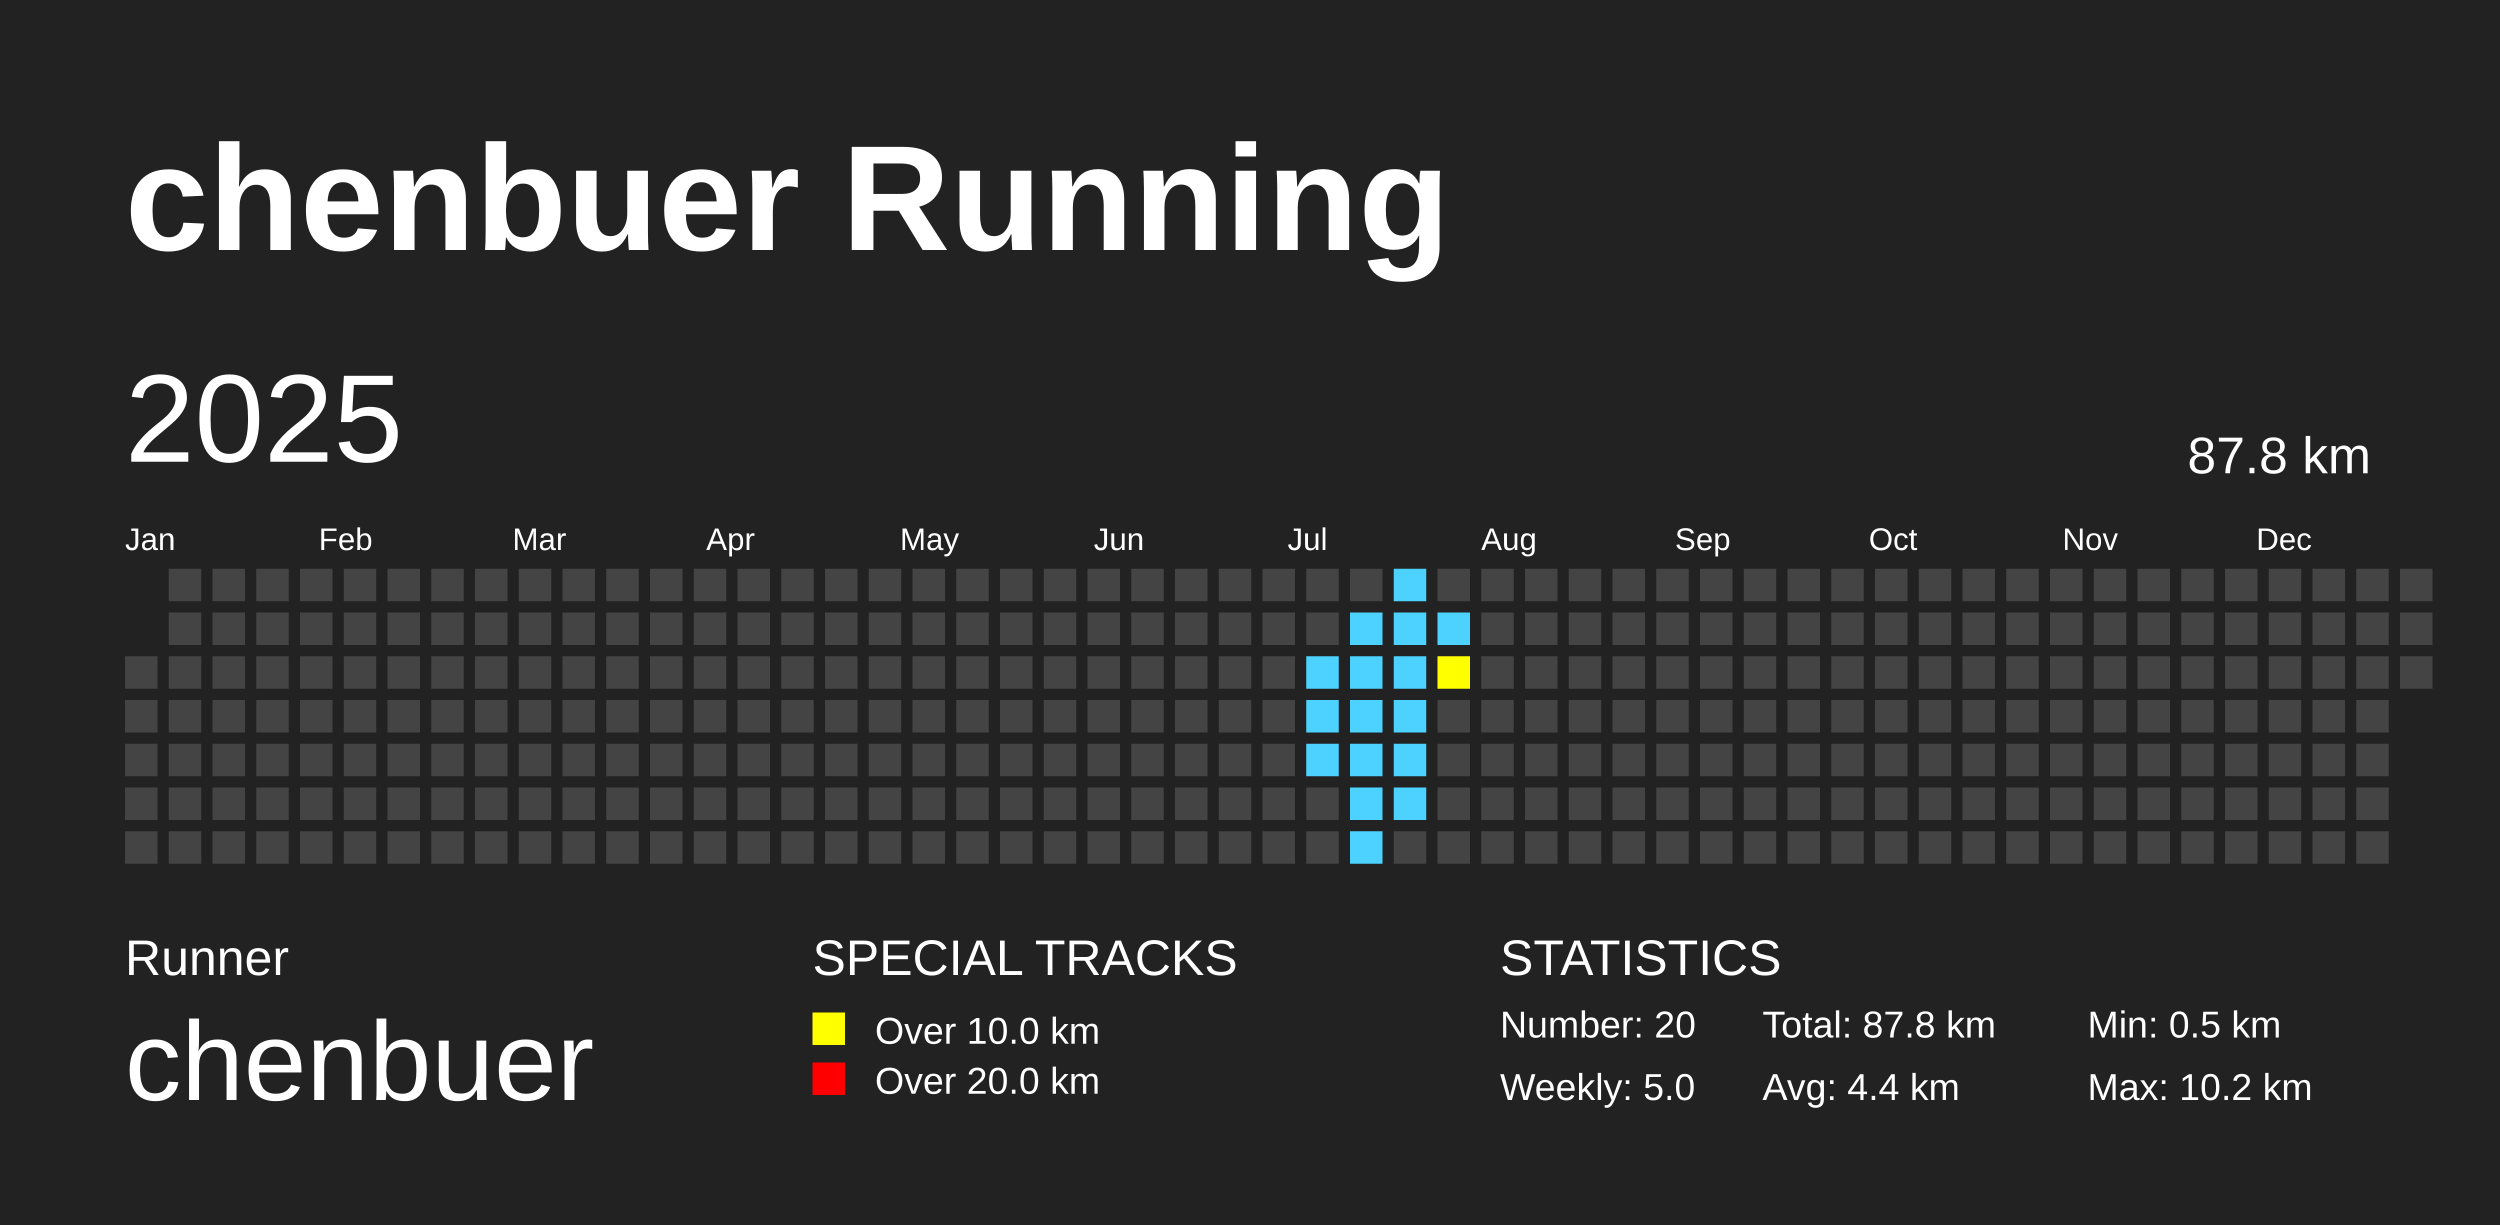
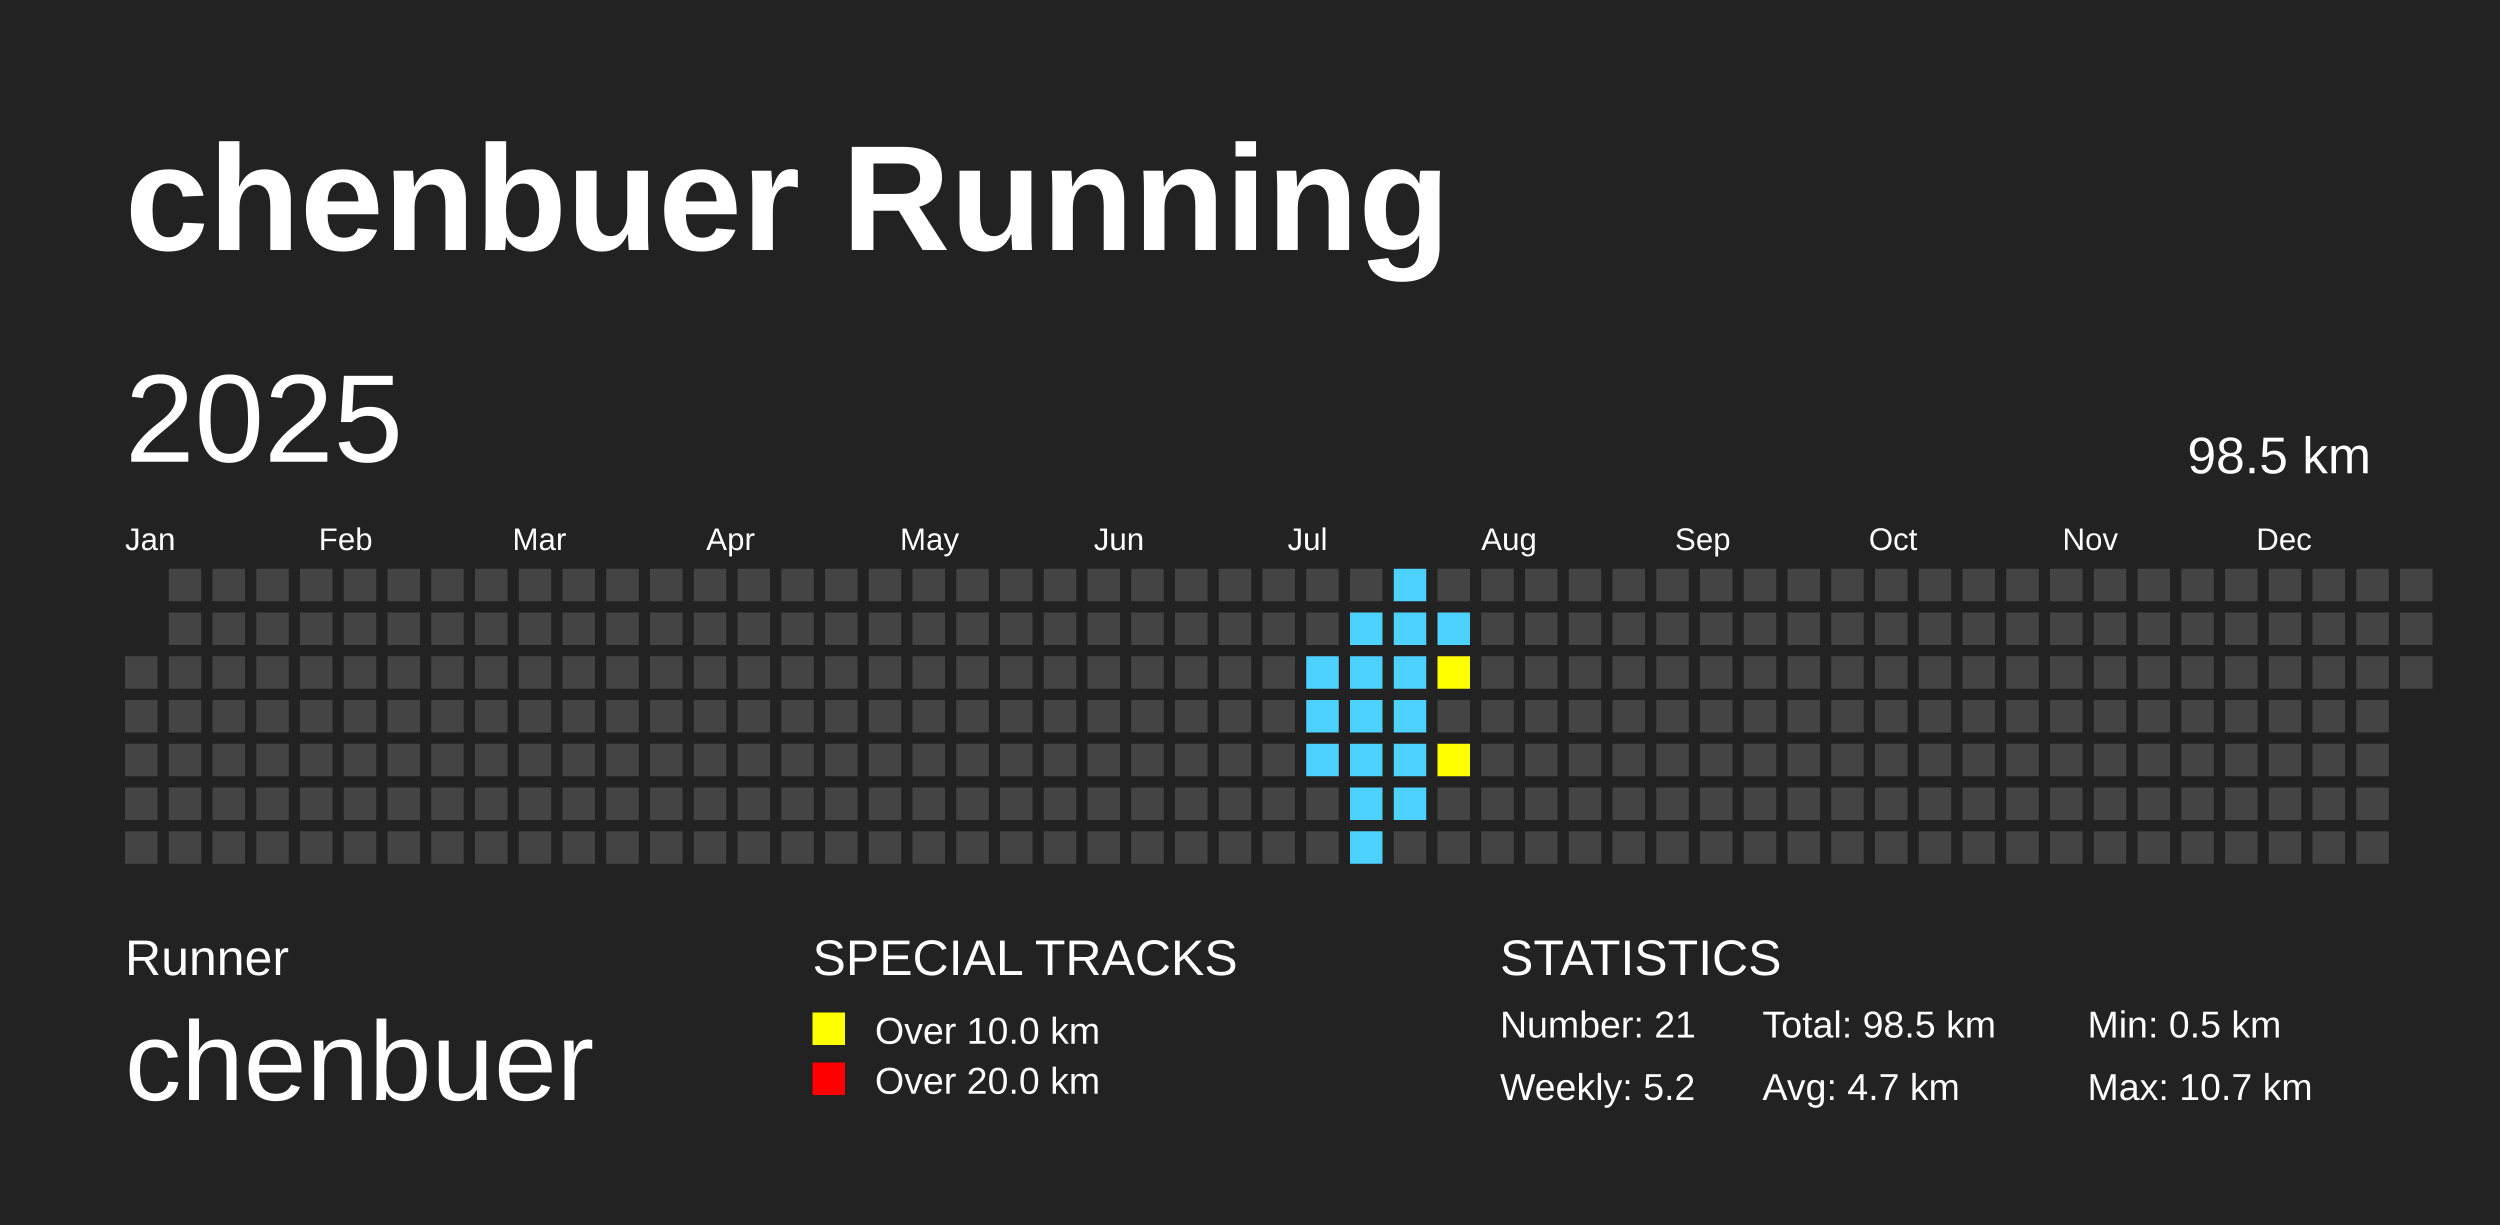
<svg xmlns="http://www.w3.org/2000/svg" baseProfile="full" height="98mm" version="1.1" viewBox="0,0,200,98" width="200mm">
  <defs />
  <rect fill="#222222" height="98" width="200" x="0" y="0" />
  <text fill="#FFFFFF" style="font-size:12px; font-family:Arial; font-weight:bold;" x="10" y="20">chenbuer Running</text>
  <text fill="#FFFFFF" style="font-size:4px; font-family:Arial" x="10" y="78">Runner</text>
  <text fill="#FFFFFF" style="font-size:9px; font-family:Arial" x="10" y="88">chenbuer</text>
  <text fill="#FFFFFF" style="font-size:4px; font-family:Arial" x="65" y="78">SPECIAL TRACKS</text>
  <rect fill="yellow" height="2.6" width="2.6" x="65" y="81" />
  <text fill="#FFFFFF" style="font-size:3px; font-family:Arial" x="70" y="83.5">Over 10.0 km</text>
  <rect fill="red" height="2.6" width="2.6" x="65" y="85" />
  <text fill="#FFFFFF" style="font-size:3px; font-family:Arial" x="70" y="87.5">Over 20.0 km</text>
  <text fill="#FFFFFF" style="font-size:4px; font-family:Arial" x="120" y="78">STATISTICS</text>
-   <text fill="#FFFFFF" style="font-size:3px; font-family:Arial" x="120" y="83">Number: 20</text>
-   <text fill="#FFFFFF" style="font-size:3px; font-family:Arial" x="120" y="88">Weekly: 5.0</text>
-   <text fill="#FFFFFF" style="font-size:3px; font-family:Arial" x="141" y="83">Total: 87.8 km</text>
-   <text fill="#FFFFFF" style="font-size:3px; font-family:Arial" x="141" y="88">Avg: 4.4 km</text>
+   <text fill="#FFFFFF" style="font-size:3px; font-family:Arial" x="120" y="83">Number: 21</text>
+   <text fill="#FFFFFF" style="font-size:3px; font-family:Arial" x="120" y="88">Weekly: 5.2</text>
+   <text fill="#FFFFFF" style="font-size:3px; font-family:Arial" x="141" y="83">Total: 98.5 km</text>
+   <text fill="#FFFFFF" style="font-size:3px; font-family:Arial" x="141" y="88">Avg: 4.7 km</text>
  <text fill="#FFFFFF" style="font-size:3px; font-family:Arial" x="167" y="83">Min: 0.5 km</text>
-   <text fill="#FFFFFF" style="font-size:3px; font-family:Arial" x="167" y="88">Max: 10.2 km</text>
+   <text fill="#FFFFFF" style="font-size:3px; font-family:Arial" x="167" y="88">Max: 10.7 km</text>
  <text dominant-baseline="hanging" fill="#FFFFFF" style="font-size:10.0px; font-family:Arial;" x="10" y="30">2025</text>
-   <text dominant-baseline="hanging" fill="#FFFFFF" style="font-size:4.125px; font-family:Arial;" x="175" y="35">87.8 km</text>
+   <text dominant-baseline="hanging" fill="#FFFFFF" style="font-size:4.125px; font-family:Arial;" x="175" y="35">98.5 km</text>
  <text fill="#FFFFFF" style="font-size:2.5px; font-family:Arial" x="10.0" y="44">Jan</text>
  <text fill="#FFFFFF" style="font-size:2.5px; font-family:Arial" x="25.5" y="44">Feb</text>
  <text fill="#FFFFFF" style="font-size:2.5px; font-family:Arial" x="41.0" y="44">Mar</text>
  <text fill="#FFFFFF" style="font-size:2.5px; font-family:Arial" x="56.5" y="44">Apr</text>
  <text fill="#FFFFFF" style="font-size:2.5px; font-family:Arial" x="72.0" y="44">May</text>
  <text fill="#FFFFFF" style="font-size:2.5px; font-family:Arial" x="87.5" y="44">Jun</text>
  <text fill="#FFFFFF" style="font-size:2.5px; font-family:Arial" x="103.0" y="44">Jul</text>
  <text fill="#FFFFFF" style="font-size:2.5px; font-family:Arial" x="118.5" y="44">Aug</text>
  <text fill="#FFFFFF" style="font-size:2.5px; font-family:Arial" x="134.0" y="44">Sep</text>
  <text fill="#FFFFFF" style="font-size:2.5px; font-family:Arial" x="149.5" y="44">Oct</text>
  <text fill="#FFFFFF" style="font-size:2.5px; font-family:Arial" x="165.0" y="44">Nov</text>
  <text fill="#FFFFFF" style="font-size:2.5px; font-family:Arial" x="180.5" y="44">Dec</text>
  <rect fill="#444444" height="2.6" width="2.6" x="10.0" y="52.5" />
  <rect fill="#444444" height="2.6" width="2.6" x="10.0" y="56.0" />
  <rect fill="#444444" height="2.6" width="2.6" x="10.0" y="59.5" />
  <rect fill="#444444" height="2.6" width="2.6" x="10.0" y="63.0" />
  <rect fill="#444444" height="2.6" width="2.6" x="10.0" y="66.5" />
  <rect fill="#444444" height="2.6" width="2.6" x="13.5" y="45.5" />
  <rect fill="#444444" height="2.6" width="2.6" x="13.5" y="49.0" />
  <rect fill="#444444" height="2.6" width="2.6" x="13.5" y="52.5" />
  <rect fill="#444444" height="2.6" width="2.6" x="13.5" y="56.0" />
  <rect fill="#444444" height="2.6" width="2.6" x="13.5" y="59.5" />
  <rect fill="#444444" height="2.6" width="2.6" x="13.5" y="63.0" />
  <rect fill="#444444" height="2.6" width="2.6" x="13.5" y="66.5" />
  <rect fill="#444444" height="2.6" width="2.6" x="17.0" y="45.5" />
  <rect fill="#444444" height="2.6" width="2.6" x="17.0" y="49.0" />
  <rect fill="#444444" height="2.6" width="2.6" x="17.0" y="52.5" />
  <rect fill="#444444" height="2.6" width="2.6" x="17.0" y="56.0" />
  <rect fill="#444444" height="2.6" width="2.6" x="17.0" y="59.5" />
  <rect fill="#444444" height="2.6" width="2.6" x="17.0" y="63.0" />
  <rect fill="#444444" height="2.6" width="2.6" x="17.0" y="66.5" />
  <rect fill="#444444" height="2.6" width="2.6" x="20.5" y="45.5" />
  <rect fill="#444444" height="2.6" width="2.6" x="20.5" y="49.0" />
  <rect fill="#444444" height="2.6" width="2.6" x="20.5" y="52.5" />
  <rect fill="#444444" height="2.6" width="2.6" x="20.5" y="56.0" />
  <rect fill="#444444" height="2.6" width="2.6" x="20.5" y="59.5" />
  <rect fill="#444444" height="2.6" width="2.6" x="20.5" y="63.0" />
  <rect fill="#444444" height="2.6" width="2.6" x="20.5" y="66.5" />
  <rect fill="#444444" height="2.6" width="2.6" x="24.0" y="45.5" />
  <rect fill="#444444" height="2.6" width="2.6" x="24.0" y="49.0" />
  <rect fill="#444444" height="2.6" width="2.6" x="24.0" y="52.5" />
  <rect fill="#444444" height="2.6" width="2.6" x="24.0" y="56.0" />
  <rect fill="#444444" height="2.6" width="2.6" x="24.0" y="59.5" />
  <rect fill="#444444" height="2.6" width="2.6" x="24.0" y="63.0" />
  <rect fill="#444444" height="2.6" width="2.6" x="24.0" y="66.5" />
  <rect fill="#444444" height="2.6" width="2.6" x="27.5" y="45.5" />
  <rect fill="#444444" height="2.6" width="2.6" x="27.5" y="49.0" />
  <rect fill="#444444" height="2.6" width="2.6" x="27.5" y="52.5" />
  <rect fill="#444444" height="2.6" width="2.6" x="27.5" y="56.0" />
  <rect fill="#444444" height="2.6" width="2.6" x="27.5" y="59.5" />
  <rect fill="#444444" height="2.6" width="2.6" x="27.5" y="63.0" />
  <rect fill="#444444" height="2.6" width="2.6" x="27.5" y="66.5" />
  <rect fill="#444444" height="2.6" width="2.6" x="31.0" y="45.5" />
  <rect fill="#444444" height="2.6" width="2.6" x="31.0" y="49.0" />
  <rect fill="#444444" height="2.6" width="2.6" x="31.0" y="52.5" />
  <rect fill="#444444" height="2.6" width="2.6" x="31.0" y="56.0" />
  <rect fill="#444444" height="2.6" width="2.6" x="31.0" y="59.5" />
  <rect fill="#444444" height="2.6" width="2.6" x="31.0" y="63.0" />
  <rect fill="#444444" height="2.6" width="2.6" x="31.0" y="66.5" />
  <rect fill="#444444" height="2.6" width="2.6" x="34.5" y="45.5" />
  <rect fill="#444444" height="2.6" width="2.6" x="34.5" y="49.0" />
  <rect fill="#444444" height="2.6" width="2.6" x="34.5" y="52.5" />
  <rect fill="#444444" height="2.6" width="2.6" x="34.5" y="56.0" />
  <rect fill="#444444" height="2.6" width="2.6" x="34.5" y="59.5" />
  <rect fill="#444444" height="2.6" width="2.6" x="34.5" y="63.0" />
  <rect fill="#444444" height="2.6" width="2.6" x="34.5" y="66.5" />
  <rect fill="#444444" height="2.6" width="2.6" x="38.0" y="45.5" />
  <rect fill="#444444" height="2.6" width="2.6" x="38.0" y="49.0" />
  <rect fill="#444444" height="2.6" width="2.6" x="38.0" y="52.5" />
  <rect fill="#444444" height="2.6" width="2.6" x="38.0" y="56.0" />
  <rect fill="#444444" height="2.6" width="2.6" x="38.0" y="59.5" />
  <rect fill="#444444" height="2.6" width="2.6" x="38.0" y="63.0" />
  <rect fill="#444444" height="2.6" width="2.6" x="38.0" y="66.5" />
  <rect fill="#444444" height="2.6" width="2.6" x="41.5" y="45.5" />
  <rect fill="#444444" height="2.6" width="2.6" x="41.5" y="49.0" />
  <rect fill="#444444" height="2.6" width="2.6" x="41.5" y="52.5" />
  <rect fill="#444444" height="2.6" width="2.6" x="41.5" y="56.0" />
  <rect fill="#444444" height="2.6" width="2.6" x="41.5" y="59.5" />
  <rect fill="#444444" height="2.6" width="2.6" x="41.5" y="63.0" />
  <rect fill="#444444" height="2.6" width="2.6" x="41.5" y="66.5" />
  <rect fill="#444444" height="2.6" width="2.6" x="45.0" y="45.5" />
  <rect fill="#444444" height="2.6" width="2.6" x="45.0" y="49.0" />
  <rect fill="#444444" height="2.6" width="2.6" x="45.0" y="52.5" />
  <rect fill="#444444" height="2.6" width="2.6" x="45.0" y="56.0" />
  <rect fill="#444444" height="2.6" width="2.6" x="45.0" y="59.5" />
  <rect fill="#444444" height="2.6" width="2.6" x="45.0" y="63.0" />
  <rect fill="#444444" height="2.6" width="2.6" x="45.0" y="66.5" />
  <rect fill="#444444" height="2.6" width="2.6" x="48.5" y="45.5" />
  <rect fill="#444444" height="2.6" width="2.6" x="48.5" y="49.0" />
  <rect fill="#444444" height="2.6" width="2.6" x="48.5" y="52.5" />
  <rect fill="#444444" height="2.6" width="2.6" x="48.5" y="56.0" />
  <rect fill="#444444" height="2.6" width="2.6" x="48.5" y="59.5" />
  <rect fill="#444444" height="2.6" width="2.6" x="48.5" y="63.0" />
  <rect fill="#444444" height="2.6" width="2.6" x="48.5" y="66.5" />
  <rect fill="#444444" height="2.6" width="2.6" x="52.0" y="45.5" />
  <rect fill="#444444" height="2.6" width="2.6" x="52.0" y="49.0" />
  <rect fill="#444444" height="2.6" width="2.6" x="52.0" y="52.5" />
  <rect fill="#444444" height="2.6" width="2.6" x="52.0" y="56.0" />
  <rect fill="#444444" height="2.6" width="2.6" x="52.0" y="59.5" />
  <rect fill="#444444" height="2.6" width="2.6" x="52.0" y="63.0" />
  <rect fill="#444444" height="2.6" width="2.6" x="52.0" y="66.5" />
  <rect fill="#444444" height="2.6" width="2.6" x="55.5" y="45.5" />
  <rect fill="#444444" height="2.6" width="2.6" x="55.5" y="49.0" />
  <rect fill="#444444" height="2.6" width="2.6" x="55.5" y="52.5" />
  <rect fill="#444444" height="2.6" width="2.6" x="55.5" y="56.0" />
  <rect fill="#444444" height="2.6" width="2.6" x="55.5" y="59.5" />
  <rect fill="#444444" height="2.6" width="2.6" x="55.5" y="63.0" />
  <rect fill="#444444" height="2.6" width="2.6" x="55.5" y="66.5" />
  <rect fill="#444444" height="2.6" width="2.6" x="59.0" y="45.5" />
  <rect fill="#444444" height="2.6" width="2.6" x="59.0" y="49.0" />
  <rect fill="#444444" height="2.6" width="2.6" x="59.0" y="52.5" />
  <rect fill="#444444" height="2.6" width="2.6" x="59.0" y="56.0" />
  <rect fill="#444444" height="2.6" width="2.6" x="59.0" y="59.5" />
  <rect fill="#444444" height="2.6" width="2.6" x="59.0" y="63.0" />
  <rect fill="#444444" height="2.6" width="2.6" x="59.0" y="66.5" />
  <rect fill="#444444" height="2.6" width="2.6" x="62.5" y="45.5" />
  <rect fill="#444444" height="2.6" width="2.6" x="62.5" y="49.0" />
  <rect fill="#444444" height="2.6" width="2.6" x="62.5" y="52.5" />
  <rect fill="#444444" height="2.6" width="2.6" x="62.5" y="56.0" />
  <rect fill="#444444" height="2.6" width="2.6" x="62.5" y="59.5" />
  <rect fill="#444444" height="2.6" width="2.6" x="62.5" y="63.0" />
  <rect fill="#444444" height="2.6" width="2.6" x="62.5" y="66.5" />
  <rect fill="#444444" height="2.6" width="2.6" x="66.0" y="45.5" />
  <rect fill="#444444" height="2.6" width="2.6" x="66.0" y="49.0" />
  <rect fill="#444444" height="2.6" width="2.6" x="66.0" y="52.5" />
  <rect fill="#444444" height="2.6" width="2.6" x="66.0" y="56.0" />
  <rect fill="#444444" height="2.6" width="2.6" x="66.0" y="59.5" />
  <rect fill="#444444" height="2.6" width="2.6" x="66.0" y="63.0" />
  <rect fill="#444444" height="2.6" width="2.6" x="66.0" y="66.5" />
  <rect fill="#444444" height="2.6" width="2.6" x="69.5" y="45.5" />
  <rect fill="#444444" height="2.6" width="2.6" x="69.5" y="49.0" />
  <rect fill="#444444" height="2.6" width="2.6" x="69.5" y="52.5" />
  <rect fill="#444444" height="2.6" width="2.6" x="69.5" y="56.0" />
  <rect fill="#444444" height="2.6" width="2.6" x="69.5" y="59.5" />
  <rect fill="#444444" height="2.6" width="2.6" x="69.5" y="63.0" />
  <rect fill="#444444" height="2.6" width="2.6" x="69.5" y="66.5" />
  <rect fill="#444444" height="2.6" width="2.6" x="73.0" y="45.5" />
  <rect fill="#444444" height="2.6" width="2.6" x="73.0" y="49.0" />
  <rect fill="#444444" height="2.6" width="2.6" x="73.0" y="52.5" />
  <rect fill="#444444" height="2.6" width="2.6" x="73.0" y="56.0" />
  <rect fill="#444444" height="2.6" width="2.6" x="73.0" y="59.5" />
  <rect fill="#444444" height="2.6" width="2.6" x="73.0" y="63.0" />
  <rect fill="#444444" height="2.6" width="2.6" x="73.0" y="66.5" />
  <rect fill="#444444" height="2.6" width="2.6" x="76.5" y="45.5" />
  <rect fill="#444444" height="2.6" width="2.6" x="76.5" y="49.0" />
  <rect fill="#444444" height="2.6" width="2.6" x="76.5" y="52.5" />
  <rect fill="#444444" height="2.6" width="2.6" x="76.5" y="56.0" />
  <rect fill="#444444" height="2.6" width="2.6" x="76.5" y="59.5" />
  <rect fill="#444444" height="2.6" width="2.6" x="76.5" y="63.0" />
  <rect fill="#444444" height="2.6" width="2.6" x="76.5" y="66.5" />
  <rect fill="#444444" height="2.6" width="2.6" x="80.0" y="45.5" />
  <rect fill="#444444" height="2.6" width="2.6" x="80.0" y="49.0" />
  <rect fill="#444444" height="2.6" width="2.6" x="80.0" y="52.5" />
  <rect fill="#444444" height="2.6" width="2.6" x="80.0" y="56.0" />
  <rect fill="#444444" height="2.6" width="2.6" x="80.0" y="59.5" />
  <rect fill="#444444" height="2.6" width="2.6" x="80.0" y="63.0" />
  <rect fill="#444444" height="2.6" width="2.6" x="80.0" y="66.5" />
  <rect fill="#444444" height="2.6" width="2.6" x="83.5" y="45.5" />
  <rect fill="#444444" height="2.6" width="2.6" x="83.5" y="49.0" />
  <rect fill="#444444" height="2.6" width="2.6" x="83.5" y="52.5" />
  <rect fill="#444444" height="2.6" width="2.6" x="83.5" y="56.0" />
  <rect fill="#444444" height="2.6" width="2.6" x="83.5" y="59.5" />
  <rect fill="#444444" height="2.6" width="2.6" x="83.5" y="63.0" />
  <rect fill="#444444" height="2.6" width="2.6" x="83.5" y="66.5" />
  <rect fill="#444444" height="2.6" width="2.6" x="87.0" y="45.5" />
  <rect fill="#444444" height="2.6" width="2.6" x="87.0" y="49.0" />
  <rect fill="#444444" height="2.6" width="2.6" x="87.0" y="52.5" />
  <rect fill="#444444" height="2.6" width="2.6" x="87.0" y="56.0" />
  <rect fill="#444444" height="2.6" width="2.6" x="87.0" y="59.5" />
  <rect fill="#444444" height="2.6" width="2.6" x="87.0" y="63.0" />
  <rect fill="#444444" height="2.6" width="2.6" x="87.0" y="66.5" />
  <rect fill="#444444" height="2.6" width="2.6" x="90.5" y="45.5" />
  <rect fill="#444444" height="2.6" width="2.6" x="90.5" y="49.0" />
  <rect fill="#444444" height="2.6" width="2.6" x="90.5" y="52.5" />
  <rect fill="#444444" height="2.6" width="2.6" x="90.5" y="56.0" />
  <rect fill="#444444" height="2.6" width="2.6" x="90.5" y="59.5" />
  <rect fill="#444444" height="2.6" width="2.6" x="90.5" y="63.0" />
  <rect fill="#444444" height="2.6" width="2.6" x="90.5" y="66.5" />
  <rect fill="#444444" height="2.6" width="2.6" x="94.0" y="45.5" />
  <rect fill="#444444" height="2.6" width="2.6" x="94.0" y="49.0" />
  <rect fill="#444444" height="2.6" width="2.6" x="94.0" y="52.5" />
  <rect fill="#444444" height="2.6" width="2.6" x="94.0" y="56.0" />
  <rect fill="#444444" height="2.6" width="2.6" x="94.0" y="59.5" />
  <rect fill="#444444" height="2.6" width="2.6" x="94.0" y="63.0" />
  <rect fill="#444444" height="2.6" width="2.6" x="94.0" y="66.5" />
  <rect fill="#444444" height="2.6" width="2.6" x="97.5" y="45.5" />
  <rect fill="#444444" height="2.6" width="2.6" x="97.5" y="49.0" />
  <rect fill="#444444" height="2.6" width="2.6" x="97.5" y="52.5" />
  <rect fill="#444444" height="2.6" width="2.6" x="97.5" y="56.0" />
  <rect fill="#444444" height="2.6" width="2.6" x="97.5" y="59.5" />
  <rect fill="#444444" height="2.6" width="2.6" x="97.5" y="63.0" />
  <rect fill="#444444" height="2.6" width="2.6" x="97.5" y="66.5" />
  <rect fill="#444444" height="2.6" width="2.6" x="101.0" y="45.5" />
  <rect fill="#444444" height="2.6" width="2.6" x="101.0" y="49.0" />
  <rect fill="#444444" height="2.6" width="2.6" x="101.0" y="52.5" />
  <rect fill="#444444" height="2.6" width="2.6" x="101.0" y="56.0" />
  <rect fill="#444444" height="2.6" width="2.6" x="101.0" y="59.5" />
  <rect fill="#444444" height="2.6" width="2.6" x="101.0" y="63.0" />
  <rect fill="#444444" height="2.6" width="2.6" x="101.0" y="66.5" />
  <rect fill="#444444" height="2.6" width="2.6" x="104.5" y="45.5" />
  <rect fill="#444444" height="2.6" width="2.6" x="104.5" y="49.0" />
  <rect fill="#4DD2FF" height="2.6" width="2.6" x="104.5" y="52.5" />
  <rect fill="#4DD2FF" height="2.6" width="2.6" x="104.5" y="56.0" />
  <rect fill="#4DD2FF" height="2.6" width="2.6" x="104.5" y="59.5" />
  <rect fill="#444444" height="2.6" width="2.6" x="104.5" y="63.0" />
  <rect fill="#444444" height="2.6" width="2.6" x="104.5" y="66.5" />
  <rect fill="#444444" height="2.6" width="2.6" x="108.0" y="45.5" />
  <rect fill="#4DD2FF" height="2.6" width="2.6" x="108.0" y="49.0" />
  <rect fill="#4DD2FF" height="2.6" width="2.6" x="108.0" y="52.5" />
  <rect fill="#4DD2FF" height="2.6" width="2.6" x="108.0" y="56.0" />
  <rect fill="#4DD2FF" height="2.6" width="2.6" x="108.0" y="59.5" />
  <rect fill="#4DD2FF" height="2.6" width="2.6" x="108.0" y="63.0" />
  <rect fill="#4DD2FF" height="2.6" width="2.6" x="108.0" y="66.5" />
  <rect fill="#4DD2FF" height="2.6" width="2.6" x="111.5" y="45.5" />
  <rect fill="#4DD2FF" height="2.6" width="2.6" x="111.5" y="49.0" />
  <rect fill="#4DD2FF" height="2.6" width="2.6" x="111.5" y="52.5" />
  <rect fill="#4DD2FF" height="2.6" width="2.6" x="111.5" y="56.0" />
  <rect fill="#4DD2FF" height="2.6" width="2.6" x="111.5" y="59.5" />
  <rect fill="#4DD2FF" height="2.6" width="2.6" x="111.5" y="63.0" />
  <rect fill="#444444" height="2.6" width="2.6" x="111.5" y="66.5" />
  <rect fill="#444444" height="2.6" width="2.6" x="115.0" y="45.5" />
  <rect fill="#4DD2FF" height="2.6" width="2.6" x="115.0" y="49.0" />
  <rect fill="yellow" height="2.6" width="2.6" x="115.0" y="52.5" />
  <rect fill="#444444" height="2.6" width="2.6" x="115.0" y="56.0" />
-   <rect fill="#444444" height="2.6" width="2.6" x="115.0" y="59.5" />
+   <rect fill="yellow" height="2.6" width="2.6" x="115.0" y="59.5" />
  <rect fill="#444444" height="2.6" width="2.6" x="115.0" y="63.0" />
  <rect fill="#444444" height="2.6" width="2.6" x="115.0" y="66.5" />
  <rect fill="#444444" height="2.6" width="2.6" x="118.5" y="45.5" />
  <rect fill="#444444" height="2.6" width="2.6" x="118.5" y="49.0" />
  <rect fill="#444444" height="2.6" width="2.6" x="118.5" y="52.5" />
  <rect fill="#444444" height="2.6" width="2.6" x="118.5" y="56.0" />
  <rect fill="#444444" height="2.6" width="2.6" x="118.5" y="59.5" />
  <rect fill="#444444" height="2.6" width="2.6" x="118.5" y="63.0" />
  <rect fill="#444444" height="2.6" width="2.6" x="118.5" y="66.5" />
  <rect fill="#444444" height="2.6" width="2.6" x="122.0" y="45.5" />
  <rect fill="#444444" height="2.6" width="2.6" x="122.0" y="49.0" />
  <rect fill="#444444" height="2.6" width="2.6" x="122.0" y="52.5" />
  <rect fill="#444444" height="2.6" width="2.6" x="122.0" y="56.0" />
  <rect fill="#444444" height="2.6" width="2.6" x="122.0" y="59.5" />
  <rect fill="#444444" height="2.6" width="2.6" x="122.0" y="63.0" />
  <rect fill="#444444" height="2.6" width="2.6" x="122.0" y="66.5" />
  <rect fill="#444444" height="2.6" width="2.6" x="125.5" y="45.5" />
  <rect fill="#444444" height="2.6" width="2.6" x="125.5" y="49.0" />
  <rect fill="#444444" height="2.6" width="2.6" x="125.5" y="52.5" />
  <rect fill="#444444" height="2.6" width="2.6" x="125.5" y="56.0" />
  <rect fill="#444444" height="2.6" width="2.6" x="125.5" y="59.5" />
  <rect fill="#444444" height="2.6" width="2.6" x="125.5" y="63.0" />
  <rect fill="#444444" height="2.6" width="2.6" x="125.5" y="66.5" />
  <rect fill="#444444" height="2.6" width="2.6" x="129.0" y="45.5" />
  <rect fill="#444444" height="2.6" width="2.6" x="129.0" y="49.0" />
  <rect fill="#444444" height="2.6" width="2.6" x="129.0" y="52.5" />
  <rect fill="#444444" height="2.6" width="2.6" x="129.0" y="56.0" />
  <rect fill="#444444" height="2.6" width="2.6" x="129.0" y="59.5" />
  <rect fill="#444444" height="2.6" width="2.6" x="129.0" y="63.0" />
  <rect fill="#444444" height="2.6" width="2.6" x="129.0" y="66.5" />
  <rect fill="#444444" height="2.6" width="2.6" x="132.5" y="45.5" />
  <rect fill="#444444" height="2.6" width="2.6" x="132.5" y="49.0" />
  <rect fill="#444444" height="2.6" width="2.6" x="132.5" y="52.5" />
  <rect fill="#444444" height="2.6" width="2.6" x="132.5" y="56.0" />
  <rect fill="#444444" height="2.6" width="2.6" x="132.5" y="59.5" />
  <rect fill="#444444" height="2.6" width="2.6" x="132.5" y="63.0" />
  <rect fill="#444444" height="2.6" width="2.6" x="132.5" y="66.5" />
  <rect fill="#444444" height="2.6" width="2.6" x="136.0" y="45.5" />
  <rect fill="#444444" height="2.6" width="2.6" x="136.0" y="49.0" />
  <rect fill="#444444" height="2.6" width="2.6" x="136.0" y="52.5" />
  <rect fill="#444444" height="2.6" width="2.6" x="136.0" y="56.0" />
  <rect fill="#444444" height="2.6" width="2.6" x="136.0" y="59.5" />
  <rect fill="#444444" height="2.6" width="2.6" x="136.0" y="63.0" />
  <rect fill="#444444" height="2.6" width="2.6" x="136.0" y="66.5" />
  <rect fill="#444444" height="2.6" width="2.6" x="139.5" y="45.5" />
  <rect fill="#444444" height="2.6" width="2.6" x="139.5" y="49.0" />
  <rect fill="#444444" height="2.6" width="2.6" x="139.5" y="52.5" />
  <rect fill="#444444" height="2.6" width="2.6" x="139.5" y="56.0" />
  <rect fill="#444444" height="2.6" width="2.6" x="139.5" y="59.5" />
  <rect fill="#444444" height="2.6" width="2.6" x="139.5" y="63.0" />
  <rect fill="#444444" height="2.6" width="2.6" x="139.5" y="66.5" />
  <rect fill="#444444" height="2.6" width="2.6" x="143.0" y="45.5" />
  <rect fill="#444444" height="2.6" width="2.6" x="143.0" y="49.0" />
  <rect fill="#444444" height="2.6" width="2.6" x="143.0" y="52.5" />
  <rect fill="#444444" height="2.6" width="2.6" x="143.0" y="56.0" />
  <rect fill="#444444" height="2.6" width="2.6" x="143.0" y="59.5" />
  <rect fill="#444444" height="2.6" width="2.6" x="143.0" y="63.0" />
  <rect fill="#444444" height="2.6" width="2.6" x="143.0" y="66.5" />
  <rect fill="#444444" height="2.6" width="2.6" x="146.5" y="45.5" />
  <rect fill="#444444" height="2.6" width="2.6" x="146.5" y="49.0" />
  <rect fill="#444444" height="2.6" width="2.6" x="146.5" y="52.5" />
  <rect fill="#444444" height="2.6" width="2.6" x="146.5" y="56.0" />
  <rect fill="#444444" height="2.6" width="2.6" x="146.5" y="59.5" />
  <rect fill="#444444" height="2.6" width="2.6" x="146.5" y="63.0" />
  <rect fill="#444444" height="2.6" width="2.6" x="146.5" y="66.5" />
  <rect fill="#444444" height="2.6" width="2.6" x="150.0" y="45.5" />
  <rect fill="#444444" height="2.6" width="2.6" x="150.0" y="49.0" />
  <rect fill="#444444" height="2.6" width="2.6" x="150.0" y="52.5" />
  <rect fill="#444444" height="2.6" width="2.6" x="150.0" y="56.0" />
  <rect fill="#444444" height="2.6" width="2.6" x="150.0" y="59.5" />
  <rect fill="#444444" height="2.6" width="2.6" x="150.0" y="63.0" />
  <rect fill="#444444" height="2.6" width="2.6" x="150.0" y="66.5" />
  <rect fill="#444444" height="2.6" width="2.6" x="153.5" y="45.5" />
  <rect fill="#444444" height="2.6" width="2.6" x="153.5" y="49.0" />
  <rect fill="#444444" height="2.6" width="2.6" x="153.5" y="52.5" />
  <rect fill="#444444" height="2.6" width="2.6" x="153.5" y="56.0" />
  <rect fill="#444444" height="2.6" width="2.6" x="153.5" y="59.5" />
  <rect fill="#444444" height="2.6" width="2.6" x="153.5" y="63.0" />
  <rect fill="#444444" height="2.6" width="2.6" x="153.5" y="66.5" />
  <rect fill="#444444" height="2.6" width="2.6" x="157.0" y="45.5" />
  <rect fill="#444444" height="2.6" width="2.6" x="157.0" y="49.0" />
  <rect fill="#444444" height="2.6" width="2.6" x="157.0" y="52.5" />
  <rect fill="#444444" height="2.6" width="2.6" x="157.0" y="56.0" />
  <rect fill="#444444" height="2.6" width="2.6" x="157.0" y="59.5" />
  <rect fill="#444444" height="2.6" width="2.6" x="157.0" y="63.0" />
  <rect fill="#444444" height="2.6" width="2.6" x="157.0" y="66.5" />
  <rect fill="#444444" height="2.6" width="2.6" x="160.5" y="45.5" />
  <rect fill="#444444" height="2.6" width="2.6" x="160.5" y="49.0" />
  <rect fill="#444444" height="2.6" width="2.6" x="160.5" y="52.5" />
  <rect fill="#444444" height="2.6" width="2.6" x="160.5" y="56.0" />
  <rect fill="#444444" height="2.6" width="2.6" x="160.5" y="59.5" />
  <rect fill="#444444" height="2.6" width="2.6" x="160.5" y="63.0" />
  <rect fill="#444444" height="2.6" width="2.6" x="160.5" y="66.5" />
  <rect fill="#444444" height="2.6" width="2.6" x="164.0" y="45.5" />
  <rect fill="#444444" height="2.6" width="2.6" x="164.0" y="49.0" />
  <rect fill="#444444" height="2.6" width="2.6" x="164.0" y="52.5" />
  <rect fill="#444444" height="2.6" width="2.6" x="164.0" y="56.0" />
  <rect fill="#444444" height="2.6" width="2.6" x="164.0" y="59.5" />
  <rect fill="#444444" height="2.6" width="2.6" x="164.0" y="63.0" />
  <rect fill="#444444" height="2.6" width="2.6" x="164.0" y="66.5" />
  <rect fill="#444444" height="2.6" width="2.6" x="167.5" y="45.5" />
  <rect fill="#444444" height="2.6" width="2.6" x="167.5" y="49.0" />
  <rect fill="#444444" height="2.6" width="2.6" x="167.5" y="52.5" />
  <rect fill="#444444" height="2.6" width="2.6" x="167.5" y="56.0" />
  <rect fill="#444444" height="2.6" width="2.6" x="167.5" y="59.5" />
  <rect fill="#444444" height="2.6" width="2.6" x="167.5" y="63.0" />
  <rect fill="#444444" height="2.6" width="2.6" x="167.5" y="66.5" />
  <rect fill="#444444" height="2.6" width="2.6" x="171.0" y="45.5" />
  <rect fill="#444444" height="2.6" width="2.6" x="171.0" y="49.0" />
  <rect fill="#444444" height="2.6" width="2.6" x="171.0" y="52.5" />
  <rect fill="#444444" height="2.6" width="2.6" x="171.0" y="56.0" />
  <rect fill="#444444" height="2.6" width="2.6" x="171.0" y="59.5" />
  <rect fill="#444444" height="2.6" width="2.6" x="171.0" y="63.0" />
  <rect fill="#444444" height="2.6" width="2.6" x="171.0" y="66.5" />
  <rect fill="#444444" height="2.6" width="2.6" x="174.5" y="45.5" />
  <rect fill="#444444" height="2.6" width="2.6" x="174.5" y="49.0" />
  <rect fill="#444444" height="2.6" width="2.6" x="174.5" y="52.5" />
  <rect fill="#444444" height="2.6" width="2.6" x="174.5" y="56.0" />
  <rect fill="#444444" height="2.6" width="2.6" x="174.5" y="59.5" />
  <rect fill="#444444" height="2.6" width="2.6" x="174.5" y="63.0" />
  <rect fill="#444444" height="2.6" width="2.6" x="174.5" y="66.5" />
  <rect fill="#444444" height="2.6" width="2.6" x="178.0" y="45.5" />
  <rect fill="#444444" height="2.6" width="2.6" x="178.0" y="49.0" />
  <rect fill="#444444" height="2.6" width="2.6" x="178.0" y="52.5" />
  <rect fill="#444444" height="2.6" width="2.6" x="178.0" y="56.0" />
  <rect fill="#444444" height="2.6" width="2.6" x="178.0" y="59.5" />
  <rect fill="#444444" height="2.6" width="2.6" x="178.0" y="63.0" />
  <rect fill="#444444" height="2.6" width="2.6" x="178.0" y="66.5" />
  <rect fill="#444444" height="2.6" width="2.6" x="181.5" y="45.5" />
  <rect fill="#444444" height="2.6" width="2.6" x="181.5" y="49.0" />
  <rect fill="#444444" height="2.6" width="2.6" x="181.5" y="52.5" />
  <rect fill="#444444" height="2.6" width="2.6" x="181.5" y="56.0" />
  <rect fill="#444444" height="2.6" width="2.6" x="181.5" y="59.5" />
  <rect fill="#444444" height="2.6" width="2.6" x="181.5" y="63.0" />
  <rect fill="#444444" height="2.6" width="2.6" x="181.5" y="66.5" />
  <rect fill="#444444" height="2.6" width="2.6" x="185.0" y="45.5" />
  <rect fill="#444444" height="2.6" width="2.6" x="185.0" y="49.0" />
  <rect fill="#444444" height="2.6" width="2.6" x="185.0" y="52.5" />
  <rect fill="#444444" height="2.6" width="2.6" x="185.0" y="56.0" />
  <rect fill="#444444" height="2.6" width="2.6" x="185.0" y="59.5" />
  <rect fill="#444444" height="2.6" width="2.6" x="185.0" y="63.0" />
  <rect fill="#444444" height="2.6" width="2.6" x="185.0" y="66.5" />
  <rect fill="#444444" height="2.6" width="2.6" x="188.5" y="45.5" />
  <rect fill="#444444" height="2.6" width="2.6" x="188.5" y="49.0" />
  <rect fill="#444444" height="2.6" width="2.6" x="188.5" y="52.5" />
  <rect fill="#444444" height="2.6" width="2.6" x="188.5" y="56.0" />
  <rect fill="#444444" height="2.6" width="2.6" x="188.5" y="59.5" />
  <rect fill="#444444" height="2.6" width="2.6" x="188.5" y="63.0" />
  <rect fill="#444444" height="2.6" width="2.6" x="188.5" y="66.5" />
  <rect fill="#444444" height="2.6" width="2.6" x="192.0" y="45.5" />
  <rect fill="#444444" height="2.6" width="2.6" x="192.0" y="49.0" />
  <rect fill="#444444" height="2.6" width="2.6" x="192.0" y="52.5" />
</svg>
